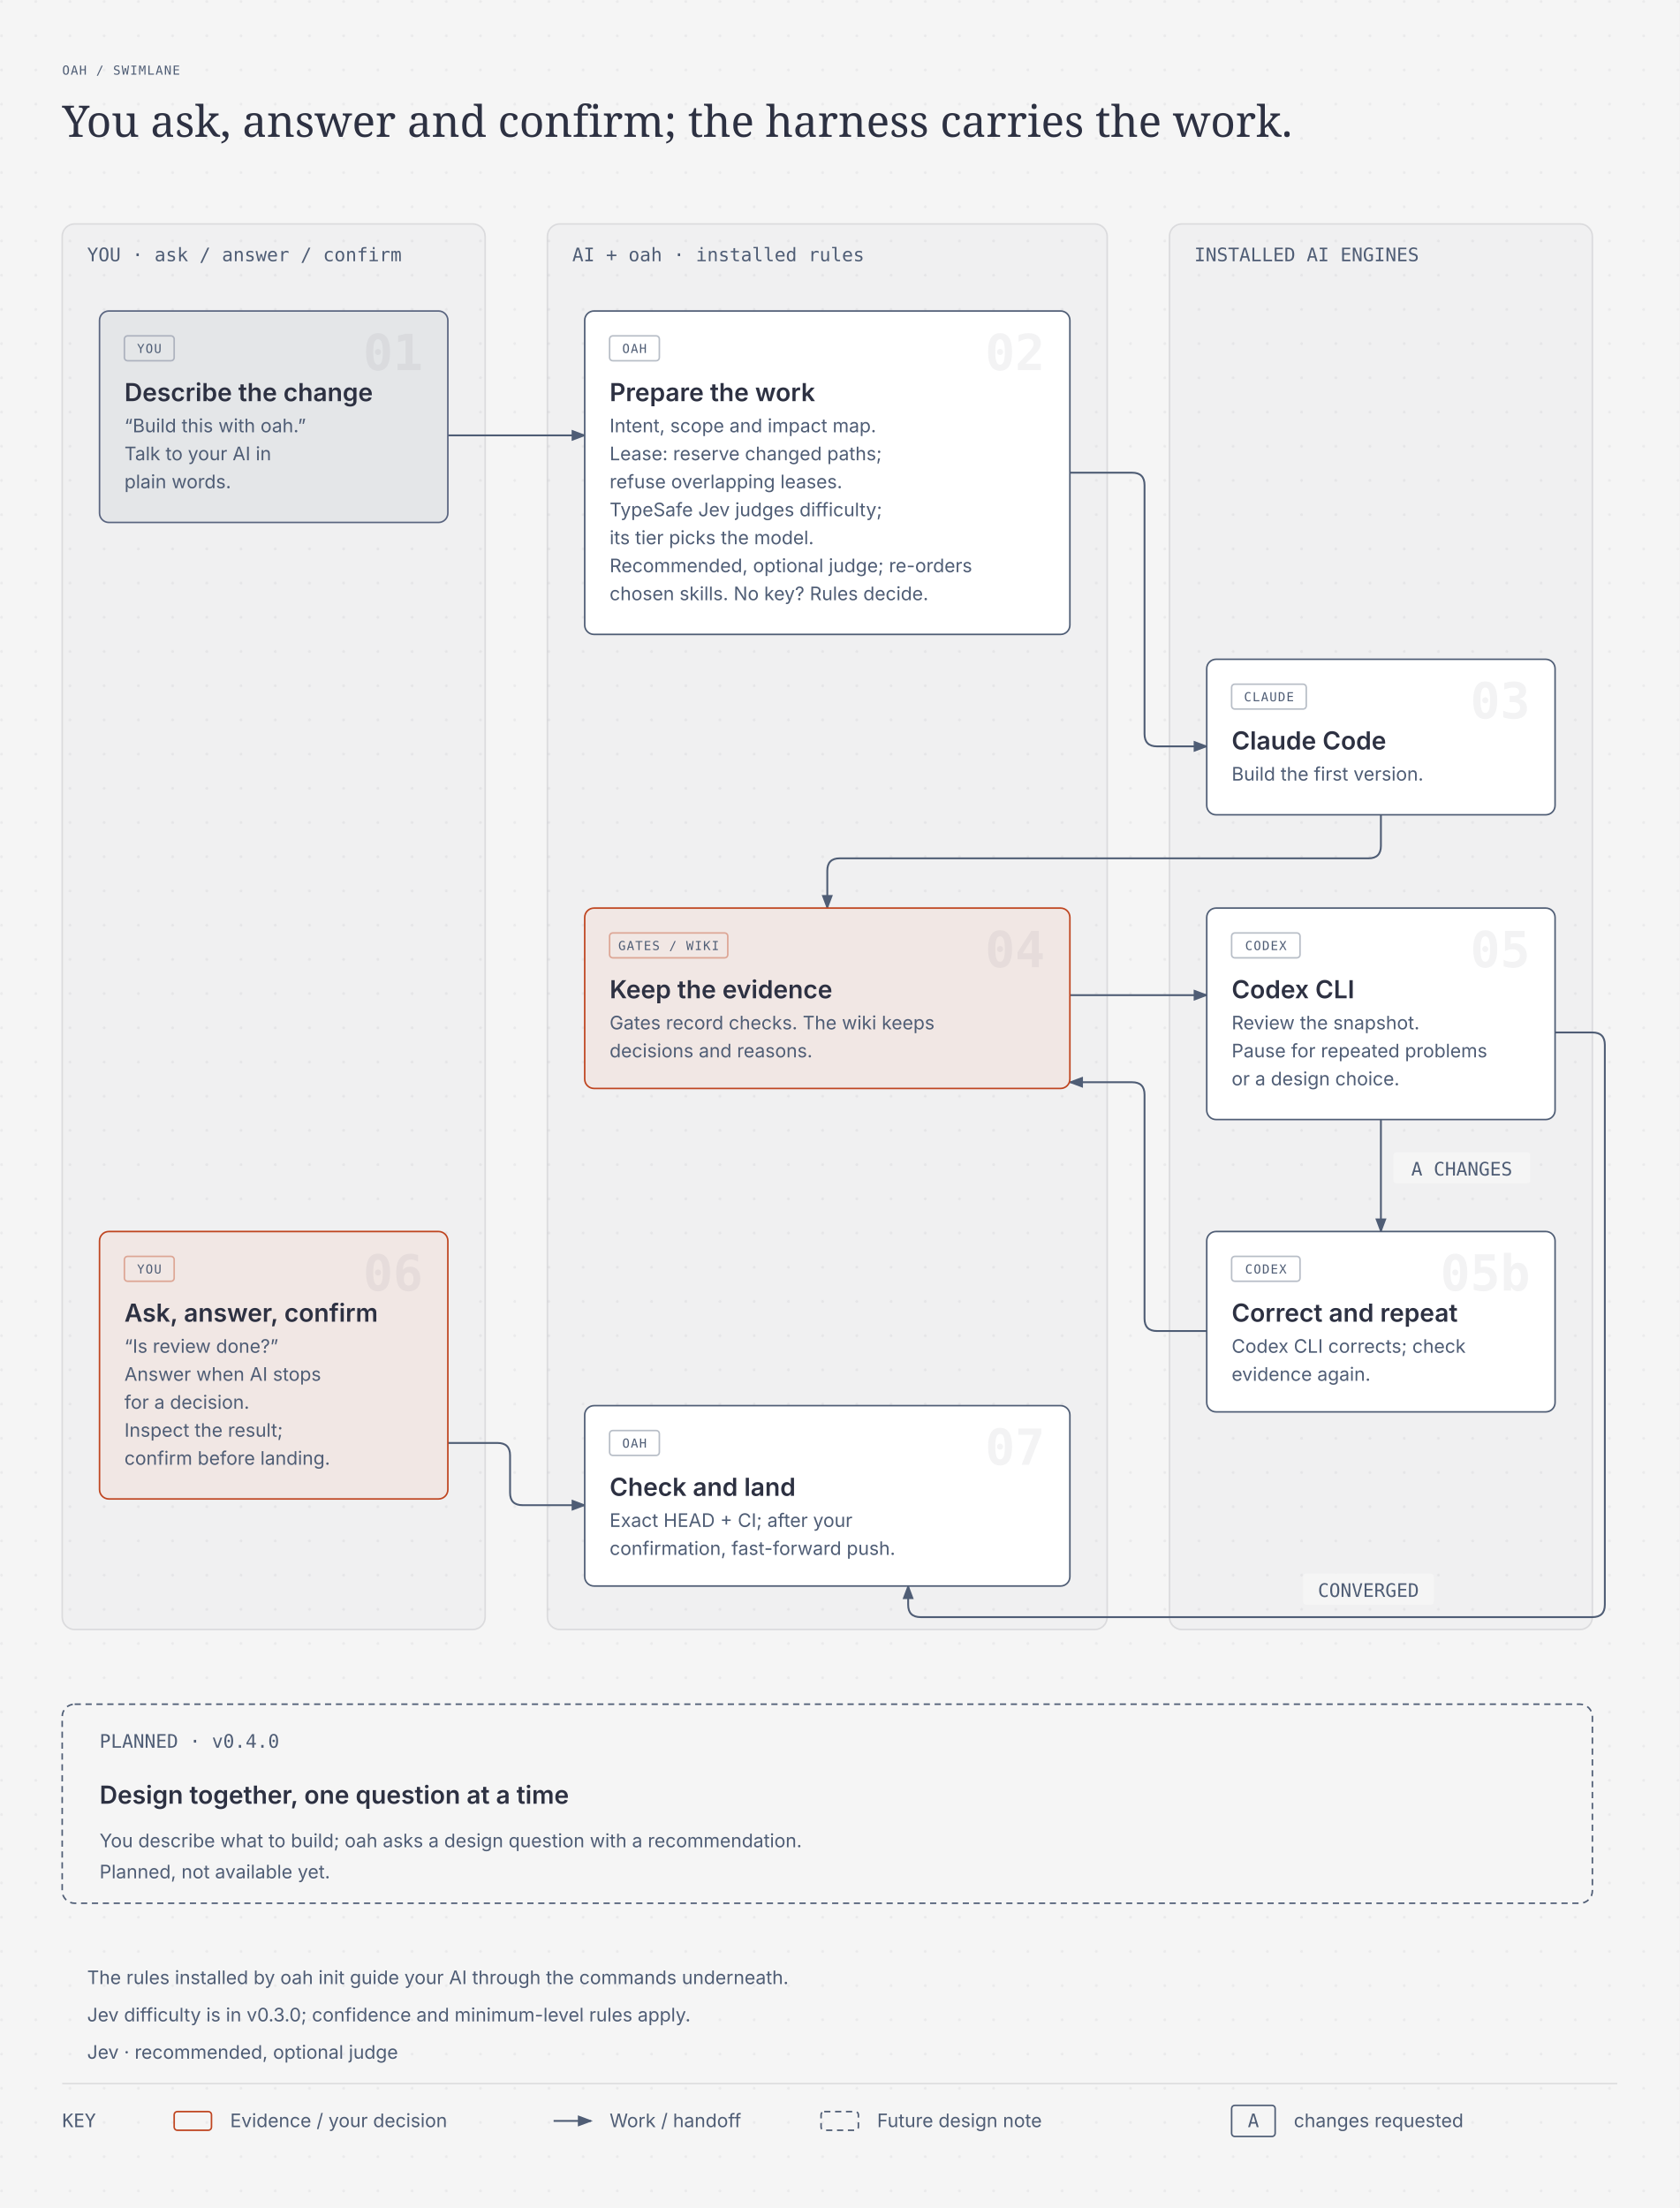
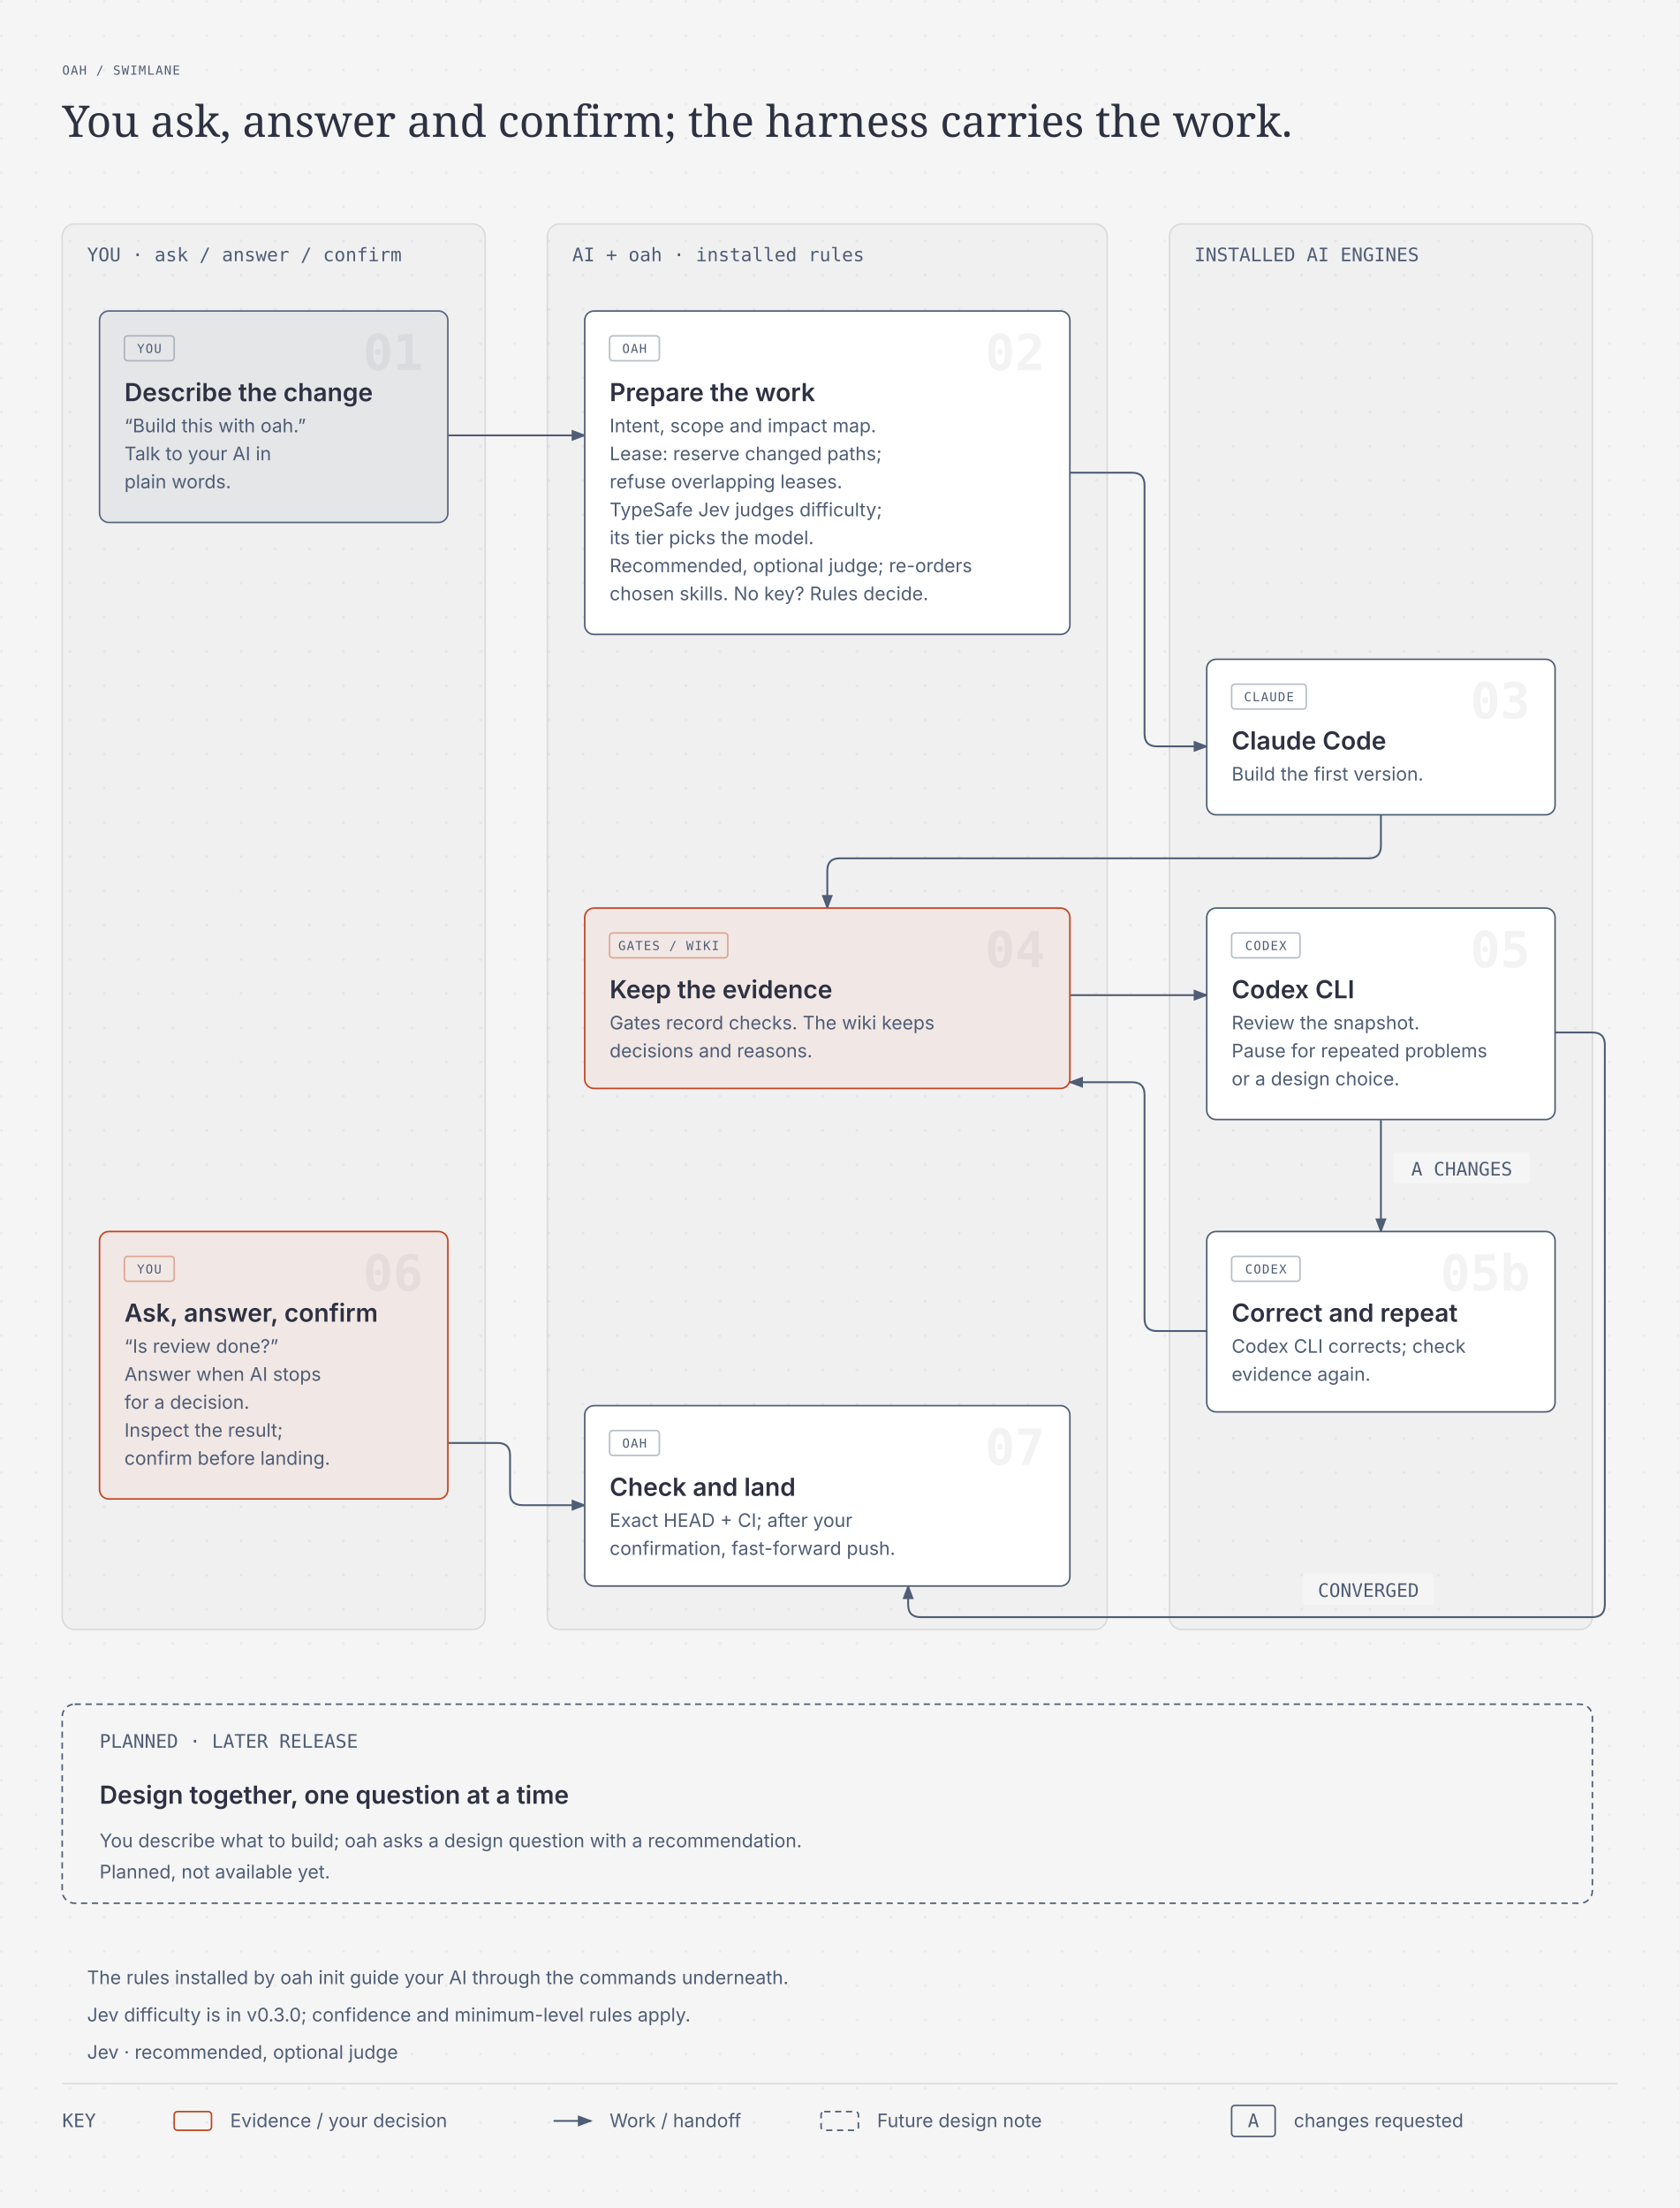
<svg xmlns="http://www.w3.org/2000/svg" viewBox="0 0 1080 1420" role="img" aria-labelledby="how-it-works-light-title how-it-works-light-desc" data-diagram-type="Swimlane" data-size="fit" id="how-it-works-light-root">
  <defs>
    <style>#how-it-works-light-root { font-family: "Geist", system-ui, -apple-system, "Segoe UI", sans-serif; color: #2d3142; }
      #how-it-works-light-root .diagram-container { width: 100%; overflow-x: auto; }
      #how-it-works-light-root text { font-family: "Geist", system-ui, -apple-system, "Segoe UI", sans-serif; fill: #2d3142; }
      #how-it-works-light-root .title { font-family: "Instrument Serif", Georgia, serif; font-size: 28px; font-weight: 400; }
      #how-it-works-light-root .node { font-size: 16px; font-weight: 600; }
      #how-it-works-light-root .sub { font-family: "Geist", system-ui, -apple-system, "Segoe UI", sans-serif; font-size: 12px; font-weight: 400; fill: #4f5d75; }
      #how-it-works-light-root .technical { font-family: "Geist Mono", ui-monospace, "SFMono-Regular", Consolas, monospace; }
      #how-it-works-light-root .label { font-size: 12px; font-family: "Geist Mono", ui-monospace, "SFMono-Regular", Consolas, monospace; font-weight: 400; fill: #4f5d75; }
      #how-it-works-light-root .prose { font-size: 12px; font-weight: 400; fill: #4f5d75; }
      #how-it-works-light-root .zone-label { font-size: 12px; font-family: "Geist Mono", ui-monospace, "SFMono-Regular", Consolas, monospace; font-weight: 500; fill: #4f5d75; }
      #how-it-works-light-root .arrow-label { font-size: 12px; font-family: "Geist Mono", ui-monospace, "SFMono-Regular", Consolas, monospace; font-weight: 400; fill: #4f5d75; }
      #how-it-works-light-root .tag { font-family: "Geist Mono", ui-monospace, "SFMono-Regular", Consolas, monospace; font-size: 8px; font-weight: 500; letter-spacing: .08em; fill: #4f5d75; }
      #how-it-works-light-root .ghost { font-family: "Geist Mono", ui-monospace, "SFMono-Regular", Consolas, monospace; font-size: 32px; font-weight: 600; fill: #2d3142; opacity: .06; }
      @media print {
#how-it-works-light-root .diagram-container { overflow-x: visible; }
}</style>
    <pattern id="how-it-works-light-dots" width="22" height="22" patternUnits="userSpaceOnUse">
      <circle cx="1" cy="1" r="0.9" fill="#2d3142" fill-opacity=".10" />
    </pattern>
    <marker id="how-it-works-light-arrow" markerWidth="8" markerHeight="6" refX="7" refY="3" orient="auto">
      <polygon points="0 0, 8 3, 0 6" fill="#4f5d75" />
    </marker>
    <marker id="how-it-works-light-arrow-accent" markerWidth="8" markerHeight="6" refX="7" refY="3" orient="auto">
      <polygon points="0 0, 8 3, 0 6" fill="#bf4520" />
    </marker>
    <marker id="how-it-works-light-arrow-link" markerWidth="8" markerHeight="6" refX="7" refY="3" orient="auto">
      <polygon points="0 0, 8 3, 0 6" fill="#2e5aa8" />
    </marker>
  </defs>
  <rect width="1080" height="1420" fill="#f5f5f5" />
  <rect width="1080" height="1420" fill="url(#how-it-works-light-dots)" opacity=".55" />
  <text x="40" y="48" class="tag" text-anchor="start">OAH / SWIMLANE</text>
  <text x="40" y="88" class="title" text-anchor="start">You ask, answer and confirm; the harness carries the work.</text>
  <rect x="40" y="144" width="272" height="904" rx="8" fill="#2d3142" stroke="#2d3142" stroke-width="1" fill-opacity=".02" stroke-opacity=".12" />
  <text x="56" y="168" class="zone-label" text-anchor="start">YOU · ask / answer / confirm</text>
  <rect x="352" y="144" width="360" height="904" rx="8" fill="#2d3142" stroke="#2d3142" stroke-width="1" fill-opacity=".02" stroke-opacity=".12" />
  <text x="368" y="168" class="zone-label" text-anchor="start">AI + oah · installed rules</text>
  <rect x="752" y="144" width="272" height="904" rx="8" fill="#2d3142" stroke="#2d3142" stroke-width="1" fill-opacity=".02" stroke-opacity=".12" />
  <text x="768" y="168" class="zone-label" text-anchor="start">INSTALLED AI ENGINES</text>
  <rect x="40" y="1096" width="984" height="128" rx="8" fill="#f5f5f5" stroke="#4f5d75" stroke-width="1" stroke-dasharray="4,3" />
-   <text x="64" y="1124" class="label" text-anchor="start">PLANNED · v0.4.0</text>
+   <text x="64" y="1124" class="label" text-anchor="start">PLANNED · LATER RELEASE</text>
  <text x="64" y="1160" class="node" text-anchor="start">Design together, one question at a time</text>
  <text x="64" y="1188" class="prose" text-anchor="start">You describe what to build; oah asks a design question with a recommendation.</text>
  <text x="64" y="1208" class="prose" text-anchor="start">Planned, not available yet.</text>
  <path d="M 288,280 L 376,280" data-edge-id="h1" data-from="request" data-to="prepare" data-label="" fill="none" stroke="#4f5d75" stroke-width="1.2" marker-end="url(#how-it-works-light-arrow)" />
  <path d="M 688,304 L 728,304 Q 736,304 736,312 L 736,472 Q 736,480 744,480 L 776,480" data-edge-id="h2" data-from="prepare" data-to="build" data-label="" fill="none" stroke="#4f5d75" stroke-width="1.2" marker-end="url(#how-it-works-light-arrow)" />
  <path d="M 888,524 L 888,544 Q 888,552 880,552 L 540,552 Q 532,552 532,560 L 532,584" data-edge-id="h3" data-from="build" data-to="evidence" data-label="" fill="none" stroke="#4f5d75" stroke-width="1.2" marker-end="url(#how-it-works-light-arrow)" />
  <path d="M 688,640 L 776,640" data-edge-id="h4" data-from="evidence" data-to="review" data-label="" fill="none" stroke="#4f5d75" stroke-width="1.2" marker-end="url(#how-it-works-light-arrow)" />
  <path d="M 888,720 L 888,792" data-edge-id="h5" data-from="review" data-to="fix" data-label="CHANGES" fill="none" stroke="#4f5d75" stroke-width="1.2" marker-end="url(#how-it-works-light-arrow)" />
  <path d="M 776,856 L 744,856 Q 736,856 736,848 L 736,704 Q 736,696 728,696 L 688,696" data-edge-id="h6" data-from="fix" data-to="evidence" data-label="" fill="none" stroke="#4f5d75" stroke-width="1.2" marker-end="url(#how-it-works-light-arrow)" />
  <path d="M 1000,664 L 1024,664 Q 1032,664 1032,672 L 1032,1032 Q 1032,1040 1024,1040 L 592,1040 Q 584,1040 584,1032 L 584,1020" data-edge-id="h7" data-from="review" data-to="land" data-label="CONVERGED" fill="none" stroke="#4f5d75" stroke-width="1.2" marker-end="url(#how-it-works-light-arrow)" />
  <path d="M 288,928 L 320,928 Q 328,928 328,936 L 328,960 Q 328,968 336,968 L 376,968" data-edge-id="h8" data-from="confirm" data-to="land" data-label="" fill="none" stroke="#4f5d75" stroke-width="1.2" marker-end="url(#how-it-works-light-arrow)" />
  <rect x="896" y="741" width="88" height="20" rx="2" fill="#f5f5f5" />
  <text x="940" y="756" class="arrow-label" text-anchor="middle">A CHANGES</text>
  <rect x="838" y="1012" width="84" height="20" rx="2" fill="#f5f5f5" />
  <text x="880" y="1027" class="arrow-label" text-anchor="middle">CONVERGED</text>
  <g data-node-id="request" data-source-label="Describe the change “Build this with oah.” Talk to your AI in plain words.">
    <rect x="64" y="200" width="224" height="136" rx="6" fill="#f5f5f5" />
    <rect x="64" y="200" width="224" height="136" rx="6" fill="#4f5d75" stroke="#5a6580" stroke-width="1" fill-opacity=".10" />
    <g aria-hidden="true">
      <rect x="80" y="216" width="32" height="16" rx="2" fill="none" stroke="#5a6580" stroke-width="1" stroke-opacity=".4" />
      <text x="96" y="227" class="tag" text-anchor="middle">YOU</text>
      <text x="272" y="238" class="ghost" text-anchor="end">01</text>
    </g>
    <text x="80" y="258" class="node" text-anchor="start">Describe the change</text>
    <text x="80" y="278" class="sub" text-anchor="start">“Build this with oah.”</text>
    <text x="80" y="296" class="sub" text-anchor="start">Talk to your AI in</text>
    <text x="80" y="314" class="sub" text-anchor="start">plain words.</text>
  </g>
  <g data-node-id="prepare" data-source-label="Prepare the work Intent, scope and impact map. Lease: reserve changed paths; refuse overlapping leases. TypeSafe Jev judges difficulty; its tier picks the model. Recommended, optional judge; re-orders chosen skills. No key? Rules decide.">
    <rect x="376" y="200" width="312" height="208" rx="6" fill="#f5f5f5" />
    <rect x="376" y="200" width="312" height="208" rx="6" fill="#ffffff" stroke="#4f5d75" stroke-width="1" />
    <g aria-hidden="true">
      <rect x="392" y="216" width="32" height="16" rx="2" fill="none" stroke="#4f5d75" stroke-width="1" stroke-opacity=".4" />
      <text x="408" y="227" class="tag" text-anchor="middle">OAH</text>
      <text x="672" y="238" class="ghost" text-anchor="end">02</text>
    </g>
    <text x="392" text-anchor="start" y="258" class="node">Prepare the work</text>
    <text x="392" text-anchor="start" y="278" class="sub">Intent, scope and impact map.</text>
    <text x="392" text-anchor="start" y="296" class="sub">Lease: reserve changed paths;</text>
    <text x="392" text-anchor="start" y="314" class="sub">refuse overlapping leases.</text>
    <text x="392" text-anchor="start" y="332" class="sub">TypeSafe Jev judges difficulty;</text>
    <text x="392" text-anchor="start" y="350" class="sub">its tier picks the model.</text>
    <text x="392" text-anchor="start" y="368" class="sub">Recommended, optional judge; re-orders</text>
    <text x="392" text-anchor="start" y="386" class="sub">chosen skills. No key? Rules decide.</text>
  </g>
  <g data-node-id="build" data-source-label="Claude Code Build the first version.">
    <rect x="776" y="424" width="224" height="100" rx="6" fill="#f5f5f5" />
    <rect x="776" y="424" width="224" height="100" rx="6" fill="#ffffff" stroke="#4f5d75" stroke-width="1" />
    <g aria-hidden="true">
      <rect x="792" y="440" width="48" height="16" rx="2" fill="none" stroke="#4f5d75" stroke-width="1" stroke-opacity=".4" />
      <text x="816" y="451" class="tag" text-anchor="middle">CLAUDE</text>
      <text x="984" y="462" class="ghost" text-anchor="end">03</text>
    </g>
    <text x="792" y="482" class="node" text-anchor="start">Claude Code</text>
    <text x="792" y="502" class="sub" text-anchor="start">Build the first version.</text>
  </g>
  <g data-node-id="evidence" data-source-label="Keep the evidence Gates record checks. The wiki keeps decisions and reasons.">
    <rect x="376" y="584" width="312" height="116" rx="6" fill="#f5f5f5" />
    <rect x="376" y="584" width="312" height="116" rx="6" fill="#bf4520" stroke="#bf4520" stroke-width="1" fill-opacity=".08" />
    <g aria-hidden="true">
      <rect x="392" y="600" width="76" height="16" rx="2" fill="none" stroke="#bf4520" stroke-width="1" stroke-opacity=".4" />
      <text x="430" y="611" class="tag" text-anchor="middle">GATES / WIKI</text>
      <text x="672" y="622" class="ghost" text-anchor="end">04</text>
    </g>
    <text x="392" y="642" class="node" text-anchor="start">Keep the evidence</text>
    <text x="392" y="662" class="sub" text-anchor="start">Gates record checks. The wiki keeps</text>
    <text x="392" y="680" class="sub" text-anchor="start">decisions and reasons.</text>
  </g>
  <g data-node-id="review" data-source-label="Codex CLI Review the snapshot. Pause for repeated problems or a design choice.">
    <rect x="776" y="584" width="224" height="136" rx="6" fill="#f5f5f5" />
    <rect x="776" y="584" width="224" height="136" rx="6" fill="#ffffff" stroke="#4f5d75" stroke-width="1" />
    <g aria-hidden="true">
      <rect x="792" y="600" width="44" height="16" rx="2" fill="none" stroke="#4f5d75" stroke-width="1" stroke-opacity=".4" />
      <text x="814" y="611" class="tag" text-anchor="middle">CODEX</text>
      <text x="984" y="622" class="ghost" text-anchor="end">05</text>
    </g>
    <text x="792" y="642" class="node" text-anchor="start">Codex CLI</text>
    <text x="792" y="662" class="sub" text-anchor="start">Review the snapshot.</text>
    <text x="792" y="680" class="sub" text-anchor="start">Pause for repeated problems</text>
    <text x="792" y="698" class="sub" text-anchor="start">or a design choice.</text>
  </g>
  <g data-node-id="fix" data-source-label="Correct and repeat Codex CLI corrects; check evidence again.">
    <rect x="776" y="792" width="224" height="116" rx="6" fill="#f5f5f5" />
    <rect x="776" y="792" width="224" height="116" rx="6" fill="#ffffff" stroke="#4f5d75" stroke-width="1" />
    <g aria-hidden="true">
      <rect x="792" y="808" width="44" height="16" rx="2" fill="none" stroke="#4f5d75" stroke-width="1" stroke-opacity=".4" />
      <text x="814" y="819" class="tag" text-anchor="middle">CODEX</text>
      <text x="984" y="830" class="ghost" text-anchor="end">05b</text>
    </g>
    <text x="792" y="850" class="node" text-anchor="start">Correct and repeat</text>
    <text x="792" y="870" class="sub" text-anchor="start">Codex CLI corrects; check</text>
    <text x="792" y="888" class="sub" text-anchor="start">evidence again.</text>
  </g>
  <g data-node-id="confirm" data-source-label="Ask, answer, confirm “Is review done?” Answer when AI stops for a decision. Inspect the result; confirm before landing.">
    <rect x="64" y="792" width="224" height="172" rx="6" fill="#f5f5f5" />
    <rect x="64" y="792" width="224" height="172" rx="6" fill="#bf4520" stroke="#bf4520" stroke-width="1" fill-opacity=".08" />
    <g aria-hidden="true">
      <rect x="80" y="808" width="32" height="16" rx="2" fill="none" stroke="#bf4520" stroke-width="1" stroke-opacity=".4" />
      <text x="96" y="819" class="tag" text-anchor="middle">YOU</text>
      <text x="272" y="830" class="ghost" text-anchor="end">06</text>
    </g>
    <text x="80" y="850" class="node" text-anchor="start">Ask, answer, confirm</text>
    <text x="80" y="870" class="sub" text-anchor="start">“Is review done?”</text>
    <text x="80" y="888" class="sub" text-anchor="start">Answer when AI stops</text>
    <text x="80" y="906" class="sub" text-anchor="start">for a decision.</text>
    <text x="80" y="924" class="sub" text-anchor="start">Inspect the result;</text>
    <text x="80" y="942" class="sub" text-anchor="start">confirm before landing.</text>
  </g>
  <g data-node-id="land" data-source-label="Check and land Exact HEAD + CI; after your confirmation, fast-forward push.">
    <rect x="376" y="904" width="312" height="116" rx="6" fill="#f5f5f5" />
    <rect x="376" y="904" width="312" height="116" rx="6" fill="#ffffff" stroke="#4f5d75" stroke-width="1" />
    <g aria-hidden="true">
      <rect x="392" y="920" width="32" height="16" rx="2" fill="none" stroke="#4f5d75" stroke-width="1" stroke-opacity=".4" />
      <text x="408" y="931" class="tag" text-anchor="middle">OAH</text>
      <text x="672" y="942" class="ghost" text-anchor="end">07</text>
    </g>
    <text x="392" y="962" class="node" text-anchor="start">Check and land</text>
    <text x="392" y="982" class="sub" text-anchor="start">Exact HEAD + CI; after your</text>
    <text x="392" y="1000" class="sub" text-anchor="start">confirmation, fast-forward push.</text>
  </g>
  <text x="56" y="1276" class="prose" text-anchor="start">The rules installed by oah init guide your AI through the commands underneath.</text>
  <text x="56" y="1300" class="prose" text-anchor="start">Jev difficulty is in v0.3.0; confidence and minimum-level rules apply.</text>
  <line x1="40" y1="1340" x2="1040" y2="1340" stroke="#2d3142" stroke-opacity=".12" />
  <text x="40" y="1368" class="zone-label" text-anchor="start">KEY</text>
  <rect x="112" y="1358" width="24" height="12" rx="2" fill="none" stroke="#bf4520" stroke-width="1" />
  <text x="148" y="1368" class="prose" text-anchor="start">Evidence / your decision</text>
  <path d="M 356,1364 h 24" fill="none" stroke="#4f5d75" stroke-width="1.2" marker-end="url(#how-it-works-light-arrow)" />
  <text x="392" y="1368" class="prose" text-anchor="start">Work / handoff</text>
  <rect x="528" y="1358" width="24" height="12" rx="2" fill="none" stroke="#4f5d75" stroke-width="1" stroke-dasharray="4,3" />
  <text x="564" y="1368" class="prose" text-anchor="start">Future design note</text>
  <rect x="792" y="1354" width="28" height="20" rx="2" fill="#f5f5f5" stroke="#4f5d75" stroke-width="1" />
  <text x="806" y="1368" class="label" text-anchor="middle">A</text>
  <text x="832" y="1368" class="prose" text-anchor="start">changes requested</text>
  <text x="56" y="1324" class="prose" text-anchor="start">Jev · recommended, optional judge</text>
</svg>
